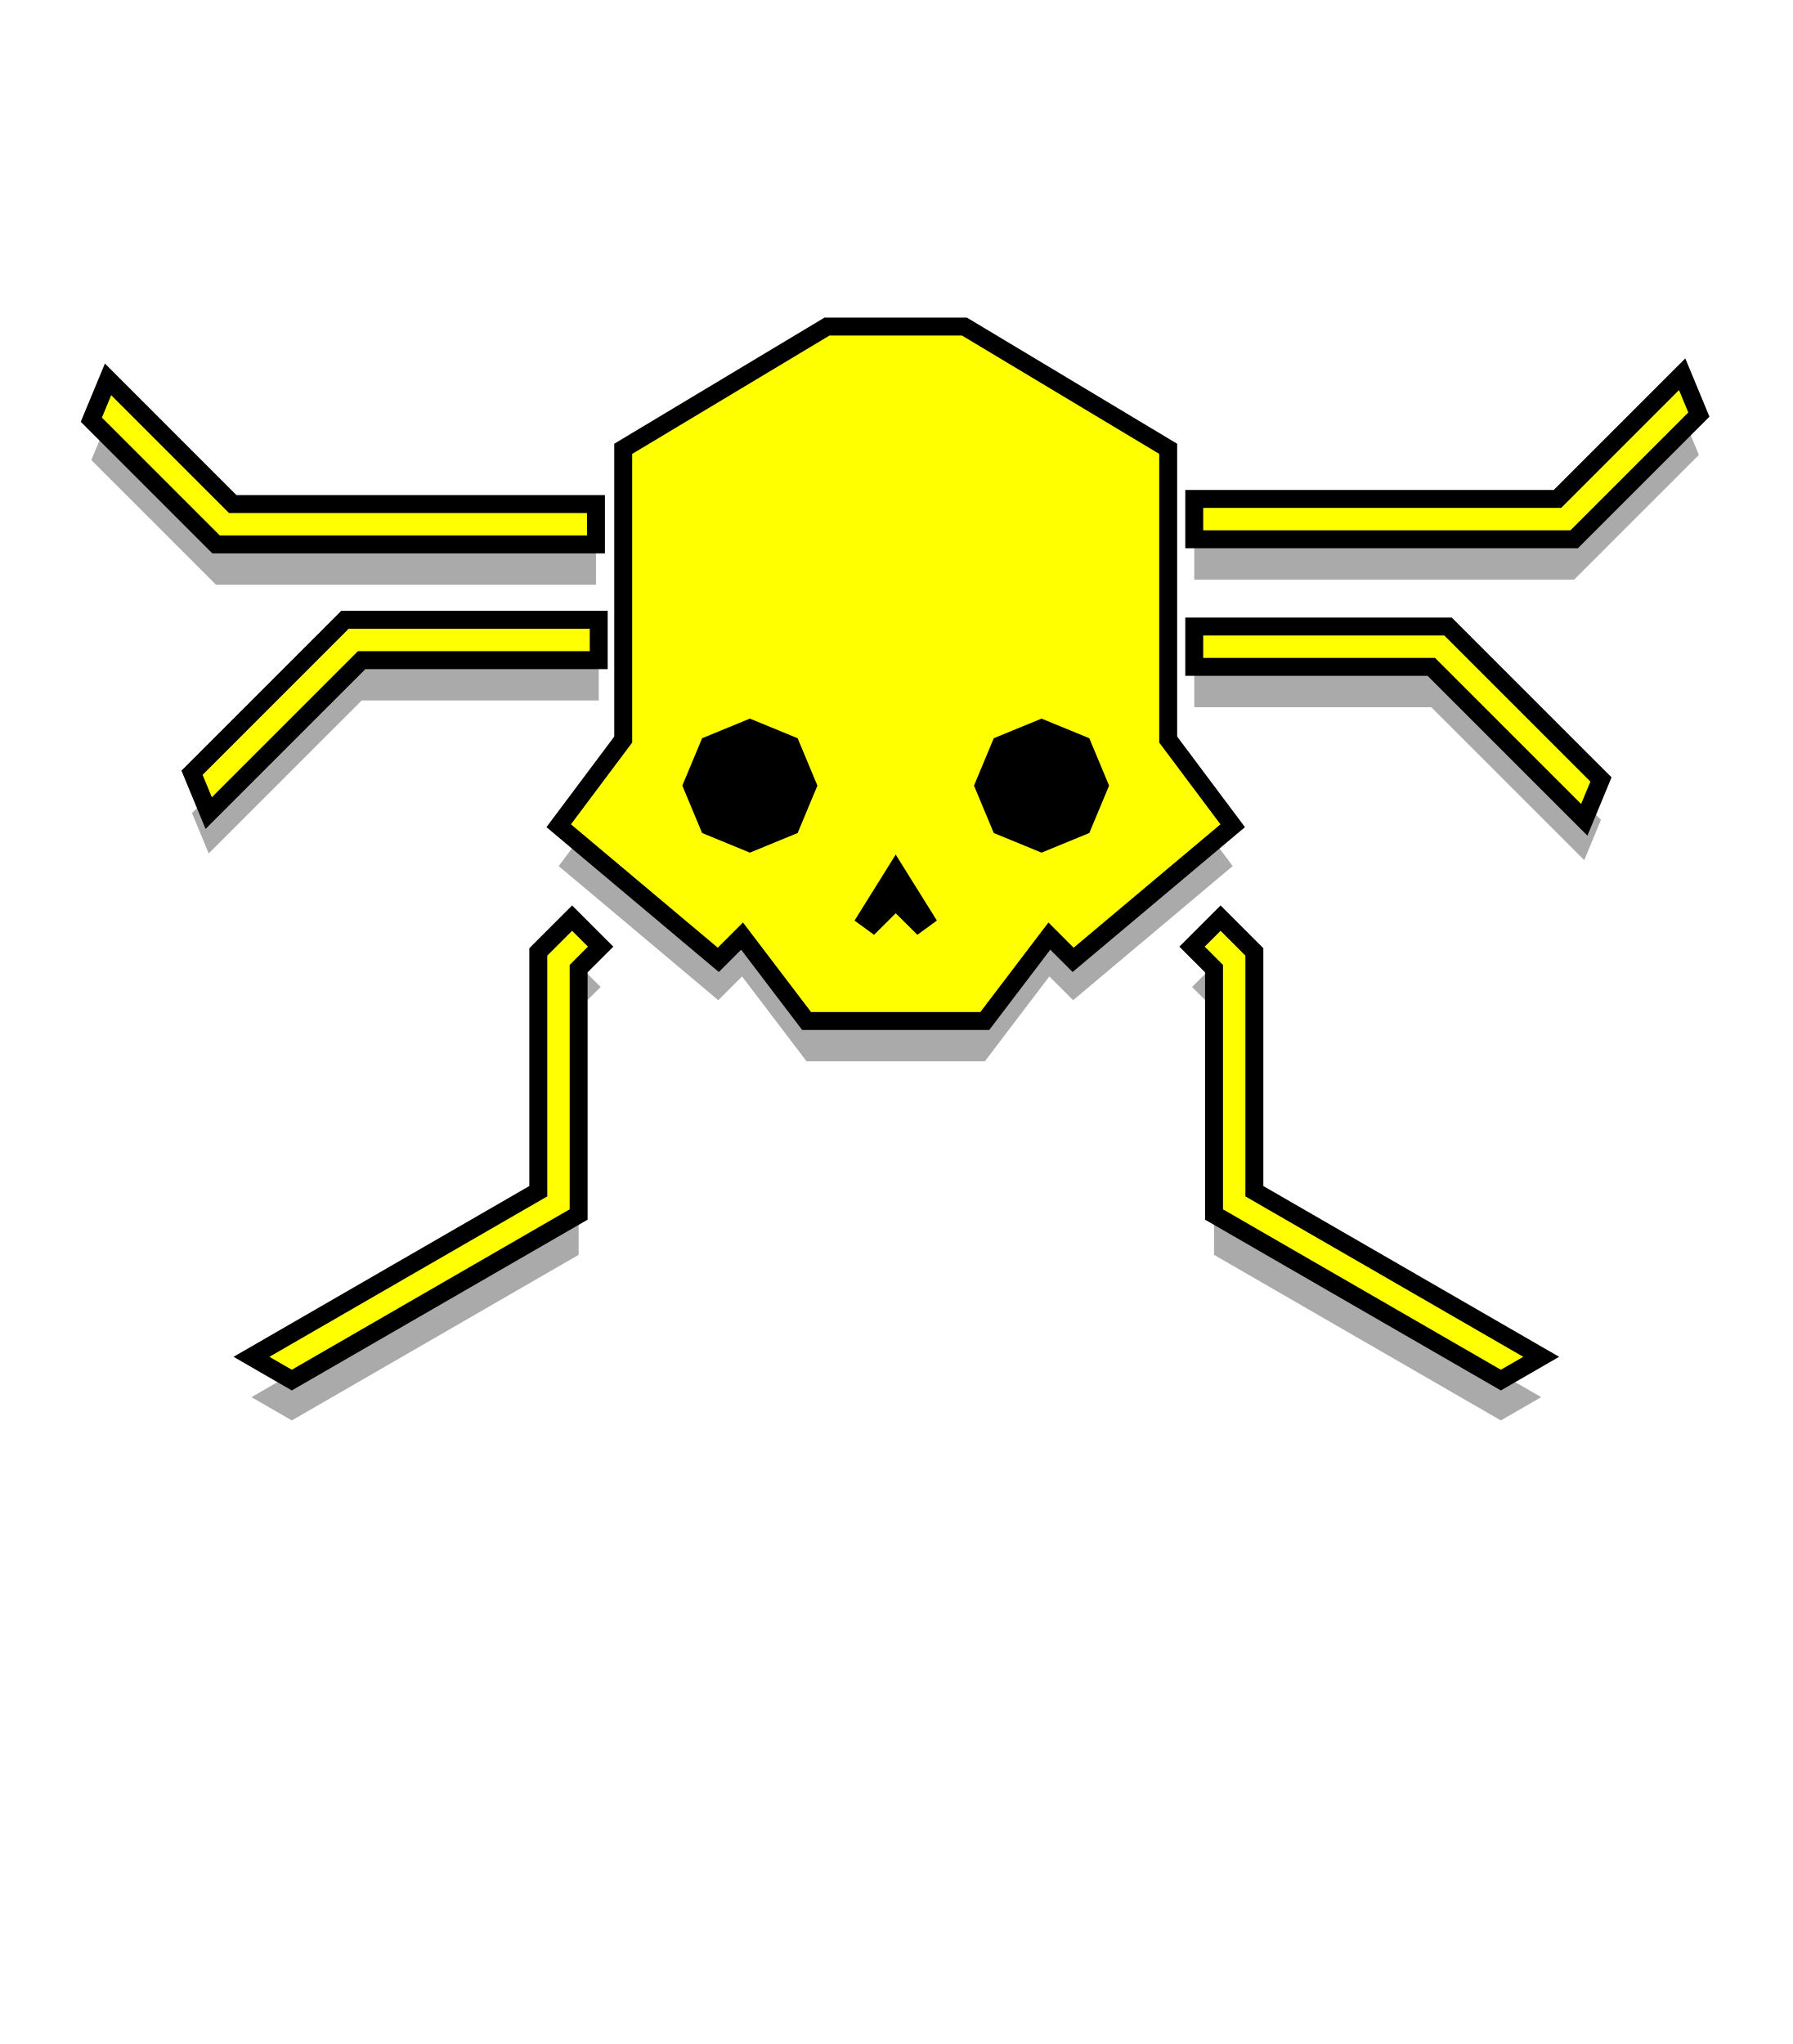
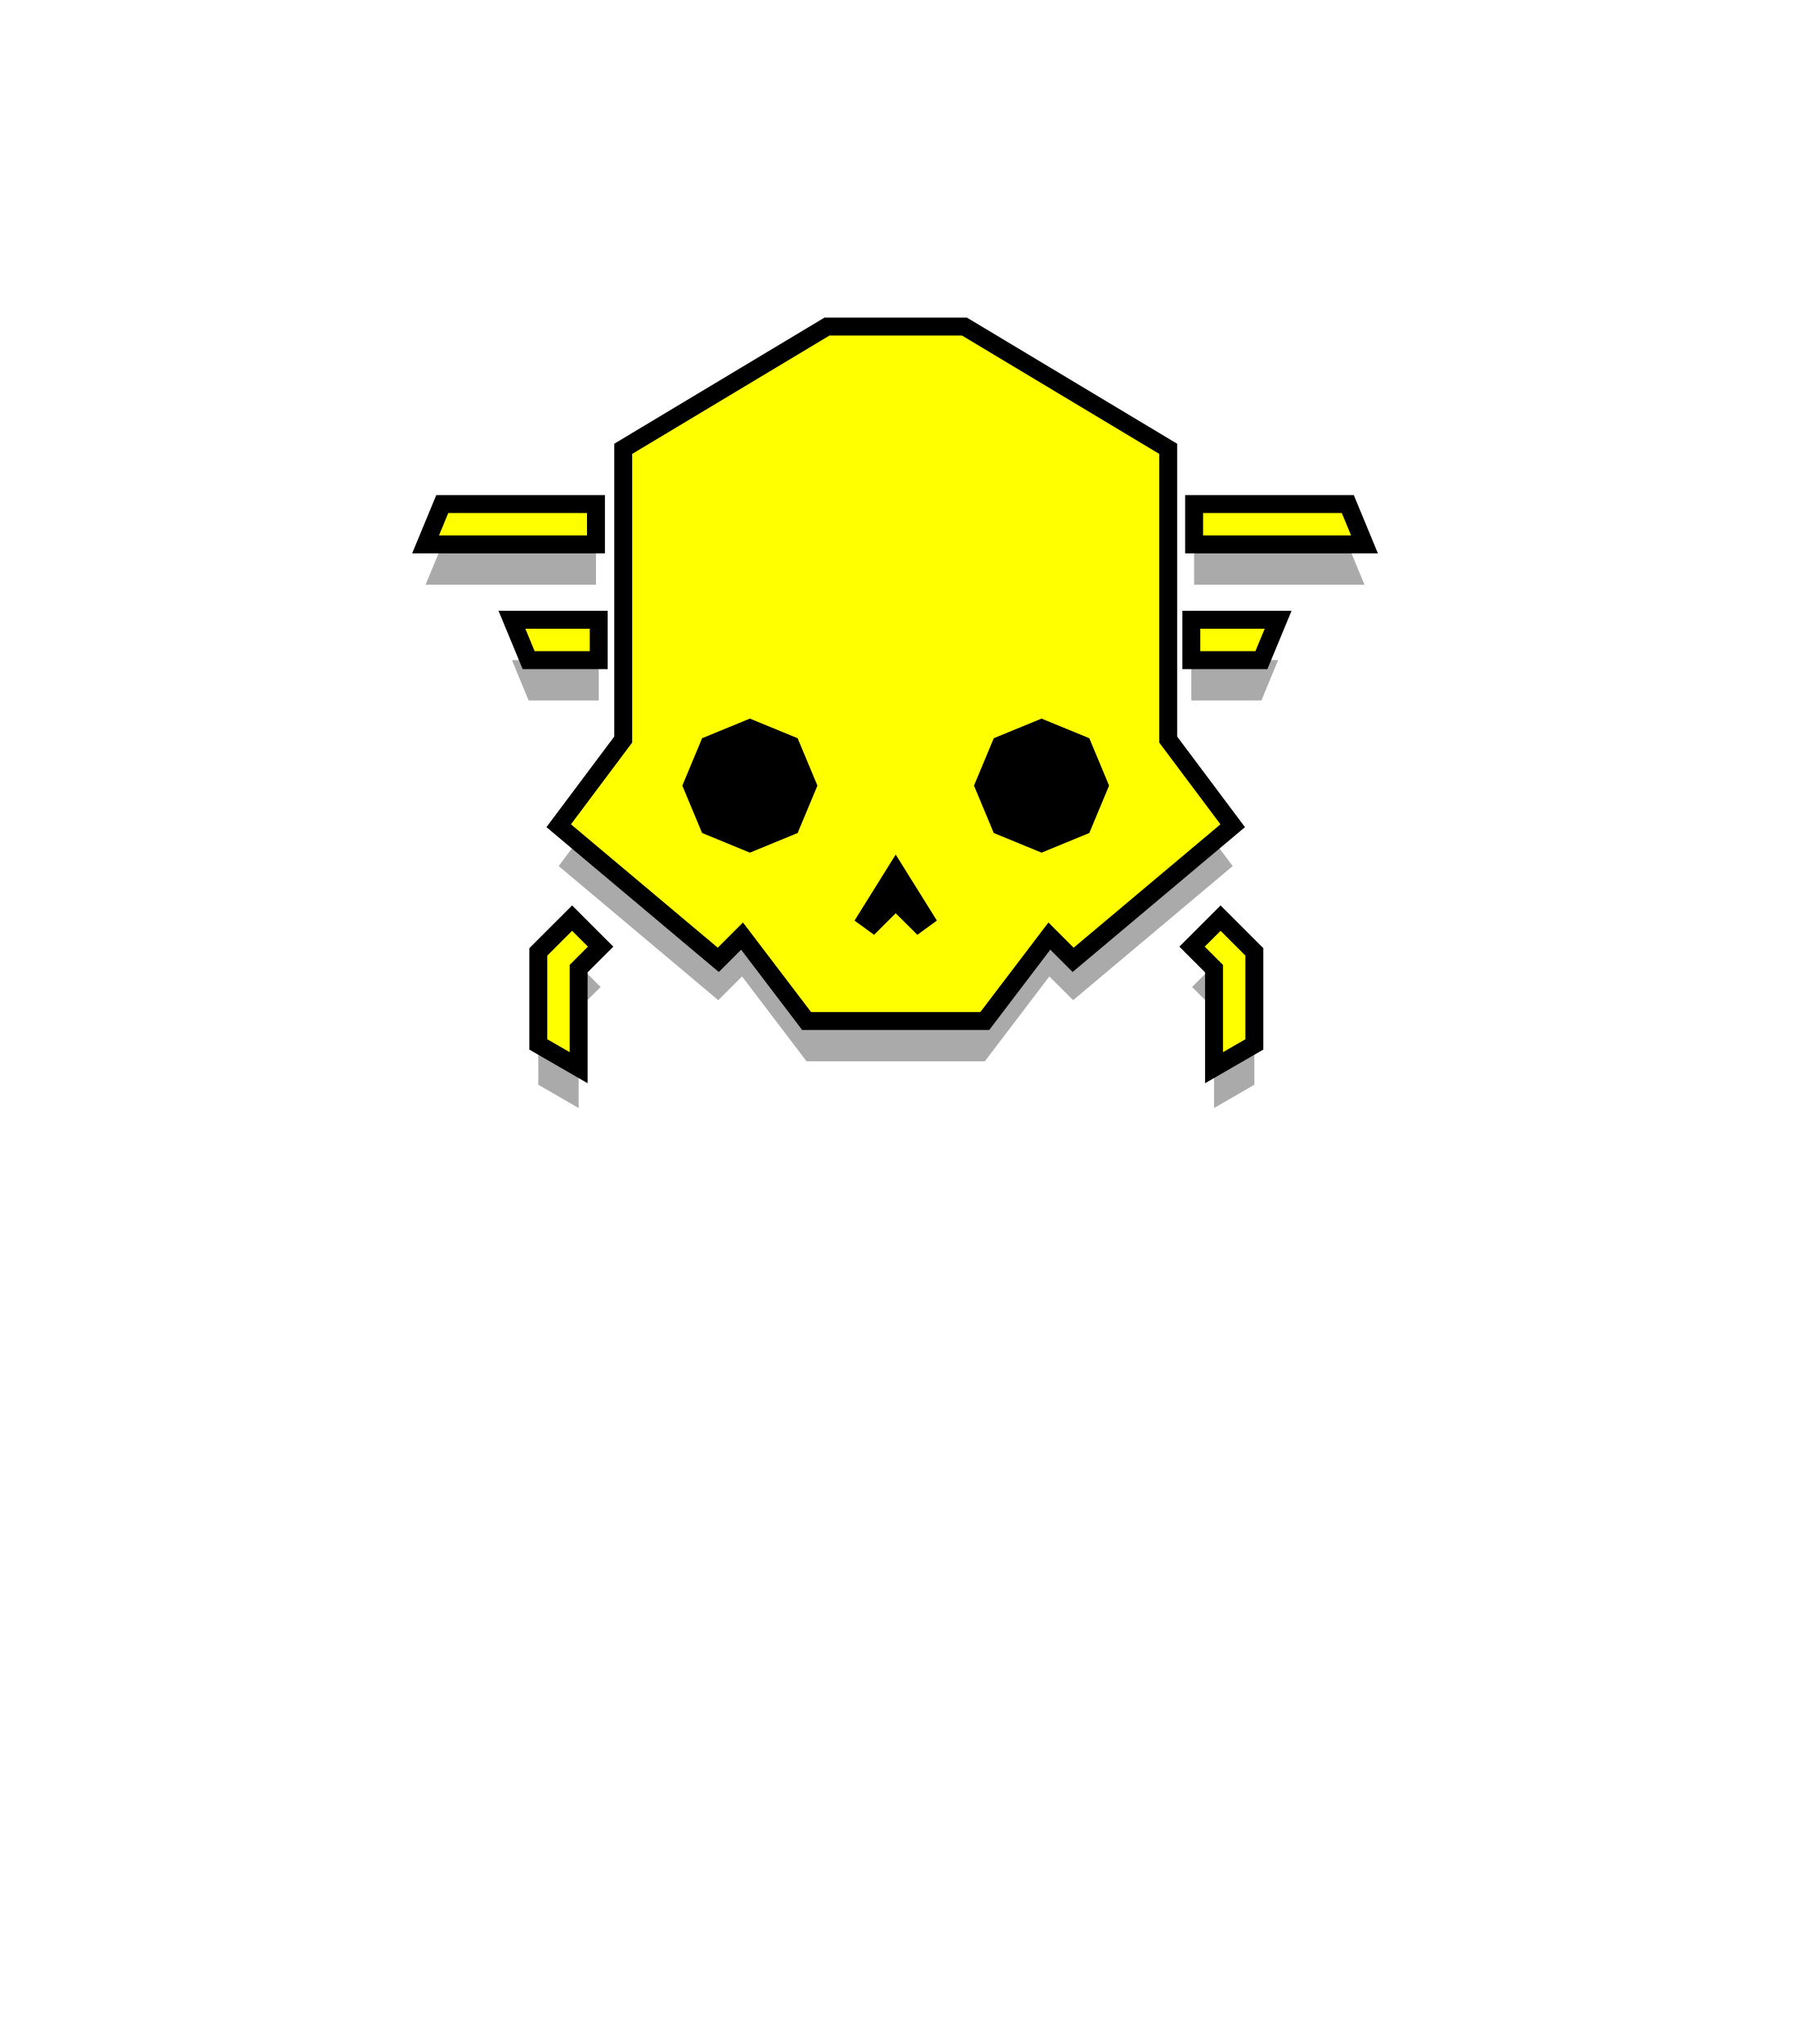
<svg xmlns="http://www.w3.org/2000/svg" xmlns:xlink="http://www.w3.org/1999/xlink" width="200" height="228" viewBox="0 0 200 228" version="1.1" id="svg1" xml:space="preserve">
  <defs id="defs1">
    <linearGradient id="linearGradient6">
      <stop style="stop-color:#262626;stop-opacity:1;" offset="0" id="stop6" />
      <stop style="stop-color:#0f0f0f;stop-opacity:1;" offset="1" id="stop7" />
    </linearGradient>
    <linearGradient xlink:href="#linearGradient6" id="linearGradient64" gradientUnits="userSpaceOnUse" gradientTransform="matrix(1.02846,0,0,1.971572,24.95312,17.98573)" x1="26.458" y1="-2.022" x2="26.458" y2="99.42" />
  </defs>
  <path id="path4" style="display:inline;fill:#aaaaaa;fill-opacity:1;stroke:none;stroke-width:2;stroke-linecap:round;stroke-dasharray:none;stroke-opacity:1" d="M 92.242,40.929 69.517,54.564 v 32.431 l -7.196,9.612 17.801,14.961 2.651,-2.651 7.196,9.468 h 9.943 9.943 l 7.196,-9.468 2.651,2.651 17.801,-14.961 -7.196,-9.612 V 54.564 L 107.582,40.929 h -7.67 z" />
-   <path style="baseline-shift:baseline;display:inline;overflow:visible;opacity:1;fill:#aaaaaa;fill-opacity:1;stroke:none;stroke-width:2;stroke-linecap:square;stroke-dasharray:none;stroke-opacity:1;enable-background:accumulate;stop-color:#000000;stop-opacity:1" d="m 38.48,73.635 -17.062,17.062 1.863,4.5 17.062,-17.062 h 24.193 2.25 v -4.5 h -2.25 z" id="path5" />
-   <path style="baseline-shift:baseline;display:inline;overflow:visible;opacity:1;fill:#aaaaaa;fill-opacity:1;stroke:none;stroke-width:2;stroke-linecap:square;stroke-dasharray:none;stroke-opacity:1;enable-background:accumulate;stop-color:#000000;stop-opacity:1" d="m 133.213,74.385 v 4.5 h 2.25 24.193 l 17.062,17.062 1.863,-4.5 -17.062,-17.062 h -26.057 z" id="path6" />
-   <path style="baseline-shift:baseline;display:inline;overflow:visible;opacity:1;fill:#aaaaaa;fill-opacity:1;fill-rule:evenodd;stroke:none;stroke-width:2;stroke-linecap:square;stroke-dasharray:none;stroke-opacity:1;enable-background:accumulate;stop-color:#000000;stop-opacity:1" d="m 10.188,51.316 13.908,13.908 h 40.131 2.25 v -4.5 h -2.25 -38.268 L 12.053,46.816 Z" id="path7" />
-   <path style="baseline-shift:baseline;display:inline;overflow:visible;opacity:1;fill:#aaaaaa;fill-opacity:1;fill-rule:evenodd;stroke:none;stroke-width:2;stroke-linecap:square;stroke-dasharray:none;stroke-opacity:1;enable-background:accumulate;stop-color:#000000;stop-opacity:1" d="m 187.637,46.244 -13.906,13.908 h -38.268 -2.25 v 4.5 h 2.25 40.131 l 13.908,-13.908 z" id="path8" />
-   <path style="baseline-shift:baseline;display:inline;overflow:visible;opacity:1;fill:#aaaaaa;fill-opacity:1;fill-rule:evenodd;stroke:none;stroke-width:2;stroke-linecap:square;stroke-dasharray:none;stroke-opacity:1;enable-background:accumulate;stop-color:#000000;stop-opacity:1" d="m 63.816,106.912 -1.592,1.59 -2.18,2.18 V 137.375 l -31.994,18.471 4.5,2.598 31.994,-18.471 v -27.426 l 0.861,-0.863 1.592,-1.59 z" id="path9" />
-   <path style="baseline-shift:baseline;display:inline;overflow:visible;opacity:1;fill:#aaaaaa;fill-opacity:1;fill-rule:evenodd;stroke:none;stroke-width:2;stroke-linecap:square;stroke-dasharray:none;stroke-opacity:1;enable-background:accumulate;stop-color:#000000;stop-opacity:1" d="m 136.15,106.912 -3.182,3.182 1.59,1.59 0.861,0.863 v 27.426 l 31.994,18.471 4.5,-2.598 -31.994,-18.471 v -26.693 l -2.18,-2.18 z" id="path10" />
+   <path style="baseline-shift:baseline;display:inline;overflow:visible;opacity:1;fill:#aaaaaa;fill-opacity:1;stroke:none;stroke-width:2;stroke-linecap:square;stroke-dasharray:none;stroke-opacity:1;enable-background:accumulate;stop-color:#000000;stop-opacity:1" d="m 57.105,73.635 1.863,4.5 5.568,0 h 2.25 v -4.5 h -2.25 z" id="path5" />
+   <path style="baseline-shift:baseline;display:inline;overflow:visible;opacity:1;fill:#aaaaaa;fill-opacity:1;fill-rule:evenodd;stroke:none;stroke-width:2;stroke-linecap:square;stroke-dasharray:none;stroke-opacity:1;enable-background:accumulate;stop-color:#000000;stop-opacity:1" d="m 47.471,65.225 16.756,0 h 2.25 v -4.5 h -2.25 l -14.893,0 z" id="path7" />
+   <path style="baseline-shift:baseline;display:inline;overflow:visible;opacity:1;fill:#aaaaaa;fill-opacity:1;fill-rule:evenodd;stroke:none;stroke-width:2;stroke-linecap:square;stroke-dasharray:none;stroke-opacity:1;enable-background:accumulate;stop-color:#000000;stop-opacity:1" d="m 63.816,106.912 -1.592,1.59 -2.18,2.18 0,10.318 4.5,2.598 0,-11.051 0.861,-0.863 1.592,-1.59 z" id="path9" />
+   <path style="baseline-shift:baseline;display:inline;overflow:visible;opacity:1;fill:#aaaaaa;fill-opacity:1;fill-rule:evenodd;stroke:none;stroke-width:2;stroke-linecap:square;stroke-dasharray:none;stroke-opacity:1;enable-background:accumulate;stop-color:#000000;stop-opacity:1" d="m 136.15,106.912 -3.182,3.182 1.59,1.59 0.861,0.863 0,11.051 4.5,-2.598 0,-10.318 -2.18,-2.18 z" id="path10" />
  <path id="path56" style="display:inline;fill:#ffff00;fill-opacity:1;stroke:#000000;stroke-width:2;stroke-linecap:round;stroke-dasharray:none;stroke-opacity:1" d="M 92.242,36.429 69.517,50.064 v 32.431 l -7.196,9.612 17.801,14.961 2.651,-2.651 7.196,9.468 h 9.943 9.943 l 7.196,-9.468 2.651,2.651 17.801,-14.961 -7.196,-9.612 V 50.064 L 107.582,36.429 h -7.67 z" />
  <path id="ellipse56" style="stroke-width:5.382;stroke-linecap:round" d="m 91.18,87.633 -2.207,5.286 -5.328,2.19 -5.328,-2.19 -2.207,-5.286 2.207,-5.286 5.328,-2.19 5.328,2.19 2.207,5.286 v 0" />
  <path id="path57" style="fill:#000000;fill-opacity:1;stroke:none;stroke-width:5.448;stroke-linecap:round" d="m 99.912,95.325 -4.593,7.362 2.178,1.586 2.415,-2.402 2.415,2.402 2.178,-1.586 z" />
  <path id="ellipse57" style="stroke-width:5.382;stroke-linecap:round" d="m 108.644,87.633 2.207,5.286 5.328,2.19 5.328,-2.19 2.207,-5.286 -2.207,-5.286 -5.328,-2.19 -5.328,2.19 -2.207,5.286 v 0" />
-   <path style="baseline-shift:baseline;display:inline;overflow:visible;opacity:1;fill:#ffff00;stroke:#000000;stroke-width:2;stroke-linecap:square;stroke-dasharray:none;stroke-opacity:1;enable-background:accumulate;stop-color:#000000;stop-opacity:1" d="m 38.48,69.135 -17.062,17.062 1.863,4.5 17.062,-17.062 h 24.193 2.25 v -4.5 h -2.25 z" id="path58" />
-   <path style="baseline-shift:baseline;display:inline;overflow:visible;opacity:1;fill:#ffff00;stroke:#000000;stroke-width:2;stroke-linecap:square;stroke-dasharray:none;stroke-opacity:1;enable-background:accumulate;stop-color:#000000;stop-opacity:1" d="m 133.213,69.885 v 4.5 h 2.25 24.193 l 17.062,17.062 1.863,-4.5 -17.062,-17.062 h -26.057 z" id="path59" />
-   <path style="baseline-shift:baseline;display:inline;overflow:visible;opacity:1;fill:#ffff00;fill-rule:evenodd;stroke:#000000;stroke-width:2;stroke-linecap:square;stroke-dasharray:none;stroke-opacity:1;enable-background:accumulate;stop-color:#000000;stop-opacity:1" d="m 10.188,46.816 13.908,13.908 h 40.131 2.25 v -4.5 h -2.25 -38.268 L 12.053,42.316 Z" id="path1" />
-   <path style="baseline-shift:baseline;display:inline;overflow:visible;opacity:1;fill:#ffff00;fill-rule:evenodd;stroke:#000000;stroke-width:2;stroke-linecap:square;stroke-dasharray:none;stroke-opacity:1;enable-background:accumulate;stop-color:#000000;stop-opacity:1" d="m 187.637,41.744 -13.906,13.908 h -38.268 -2.25 v 4.5 h 2.25 40.131 l 13.908,-13.908 z" id="path1-8" />
-   <path style="baseline-shift:baseline;display:inline;overflow:visible;opacity:1;fill:#ffff00;fill-rule:evenodd;stroke:#000000;stroke-width:2;stroke-linecap:square;stroke-dasharray:none;stroke-opacity:1;enable-background:accumulate;stop-color:#000000;stop-opacity:1" d="m 63.816,102.412 -1.592,1.59 -2.18,2.18 V 132.875 l -31.994,18.471 4.5,2.598 31.994,-18.471 v -27.426 l 0.861,-0.863 1.592,-1.59 z" id="path2" />
-   <path style="baseline-shift:baseline;display:inline;overflow:visible;opacity:1;fill:#ffff00;fill-rule:evenodd;stroke:#000000;stroke-width:2;stroke-linecap:square;stroke-dasharray:none;stroke-opacity:1;enable-background:accumulate;stop-color:#000000;stop-opacity:1" d="m 136.15,102.412 -3.182,3.182 1.59,1.59 0.861,0.863 v 27.426 l 31.994,18.471 4.5,-2.598 -31.994,-18.471 v -26.693 l -2.18,-2.18 z" id="path3" />
+   <path style="baseline-shift:baseline;display:inline;overflow:visible;opacity:1;fill:#ffff00;stroke:#000000;stroke-width:2;stroke-linecap:square;stroke-dasharray:none;stroke-opacity:1;enable-background:accumulate;stop-color:#000000;stop-opacity:1" d="m 57.105,69.135 1.863,4.5 5.568,0 h 2.25 v -4.5 h -2.25 z" id="path58" />
+   <path style="baseline-shift:baseline;display:inline;overflow:visible;opacity:1;fill:#ffff00;fill-rule:evenodd;stroke:#000000;stroke-width:2;stroke-linecap:square;stroke-dasharray:none;stroke-opacity:1;enable-background:accumulate;stop-color:#000000;stop-opacity:1" d="m 47.471,60.725 16.756,0 h 2.25 v -4.5 h -2.25 l -14.893,0 z" id="path1" />
+   <path style="baseline-shift:baseline;display:inline;overflow:visible;opacity:1;fill:#ffff00;fill-rule:evenodd;stroke:#000000;stroke-width:2;stroke-linecap:square;stroke-dasharray:none;stroke-opacity:1;enable-background:accumulate;stop-color:#000000;stop-opacity:1" d="m 63.816,102.412 -1.592,1.59 -2.18,2.18 0,10.318 4.5,2.598 0,-11.051 0.861,-0.863 1.592,-1.59 z" id="path2" />
+   <path style="baseline-shift:baseline;display:inline;overflow:visible;opacity:1;fill:#ffff00;fill-rule:evenodd;stroke:#000000;stroke-width:2;stroke-linecap:square;stroke-dasharray:none;stroke-opacity:1;enable-background:accumulate;stop-color:#000000;stop-opacity:1" d="m 136.15,102.412 -3.182,3.182 1.59,1.59 0.861,0.863 0,11.051 4.5,-2.598 0,-10.318 -2.18,-2.18 z" id="path3" />
+   <path style="baseline-shift:baseline;display:inline;overflow:visible;opacity:1;fill:#aaaaaa;fill-opacity:1;stroke:none;stroke-width:2;stroke-linecap:square;stroke-dasharray:none;stroke-opacity:1;enable-background:accumulate;stop-color:#000000;stop-opacity:1" d="m 142.569,73.635 -1.863,4.5 h -5.568 -2.25 v -4.5 h 2.25 z" id="path6" />
+   <path style="baseline-shift:baseline;display:inline;overflow:visible;opacity:1;fill:#aaaaaa;fill-opacity:1;fill-rule:evenodd;stroke:none;stroke-width:2;stroke-linecap:square;stroke-dasharray:none;stroke-opacity:1;enable-background:accumulate;stop-color:#000000;stop-opacity:1" d="m 152.204,65.225 h -16.756 -2.25 v -4.5 h 2.25 14.893 z" id="path8" />
+   <path style="baseline-shift:baseline;display:inline;overflow:visible;opacity:1;fill:#ffff00;stroke:#000000;stroke-width:2;stroke-linecap:square;stroke-dasharray:none;stroke-opacity:1;enable-background:accumulate;stop-color:#000000;stop-opacity:1" d="m 142.569,69.135 -1.863,4.5 h -5.568 -2.25 v -4.5 h 2.25 z" id="path11" />
+   <path style="baseline-shift:baseline;display:inline;overflow:visible;opacity:1;fill:#ffff00;fill-rule:evenodd;stroke:#000000;stroke-width:2;stroke-linecap:square;stroke-dasharray:none;stroke-opacity:1;enable-background:accumulate;stop-color:#000000;stop-opacity:1" d="m 152.204,60.725 h -16.756 -2.25 v -4.5 h 2.25 14.893 z" id="path12" />
</svg>
